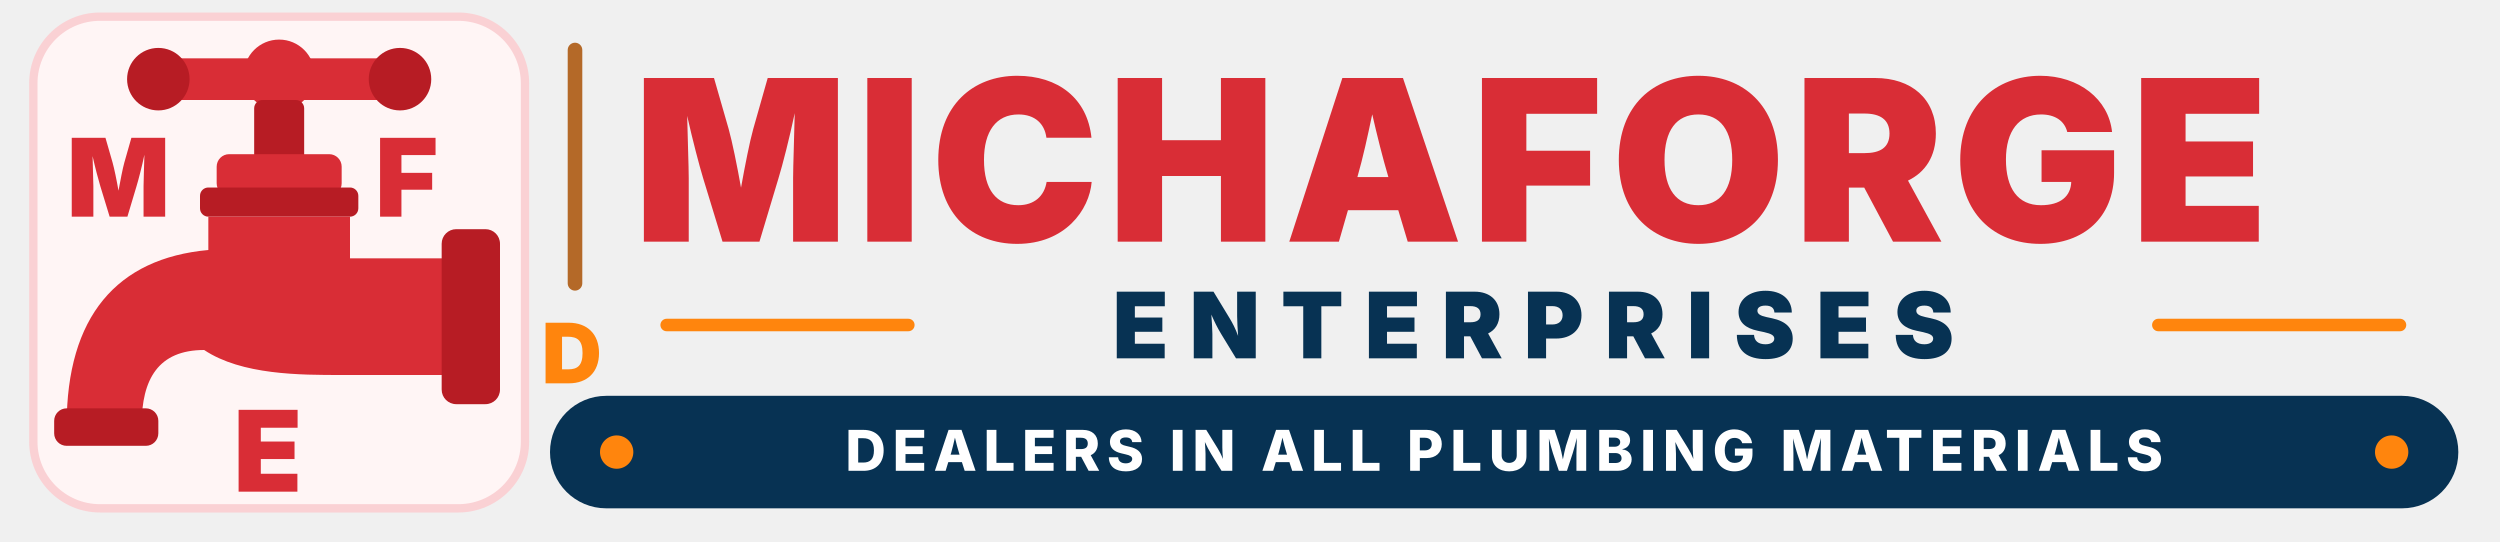
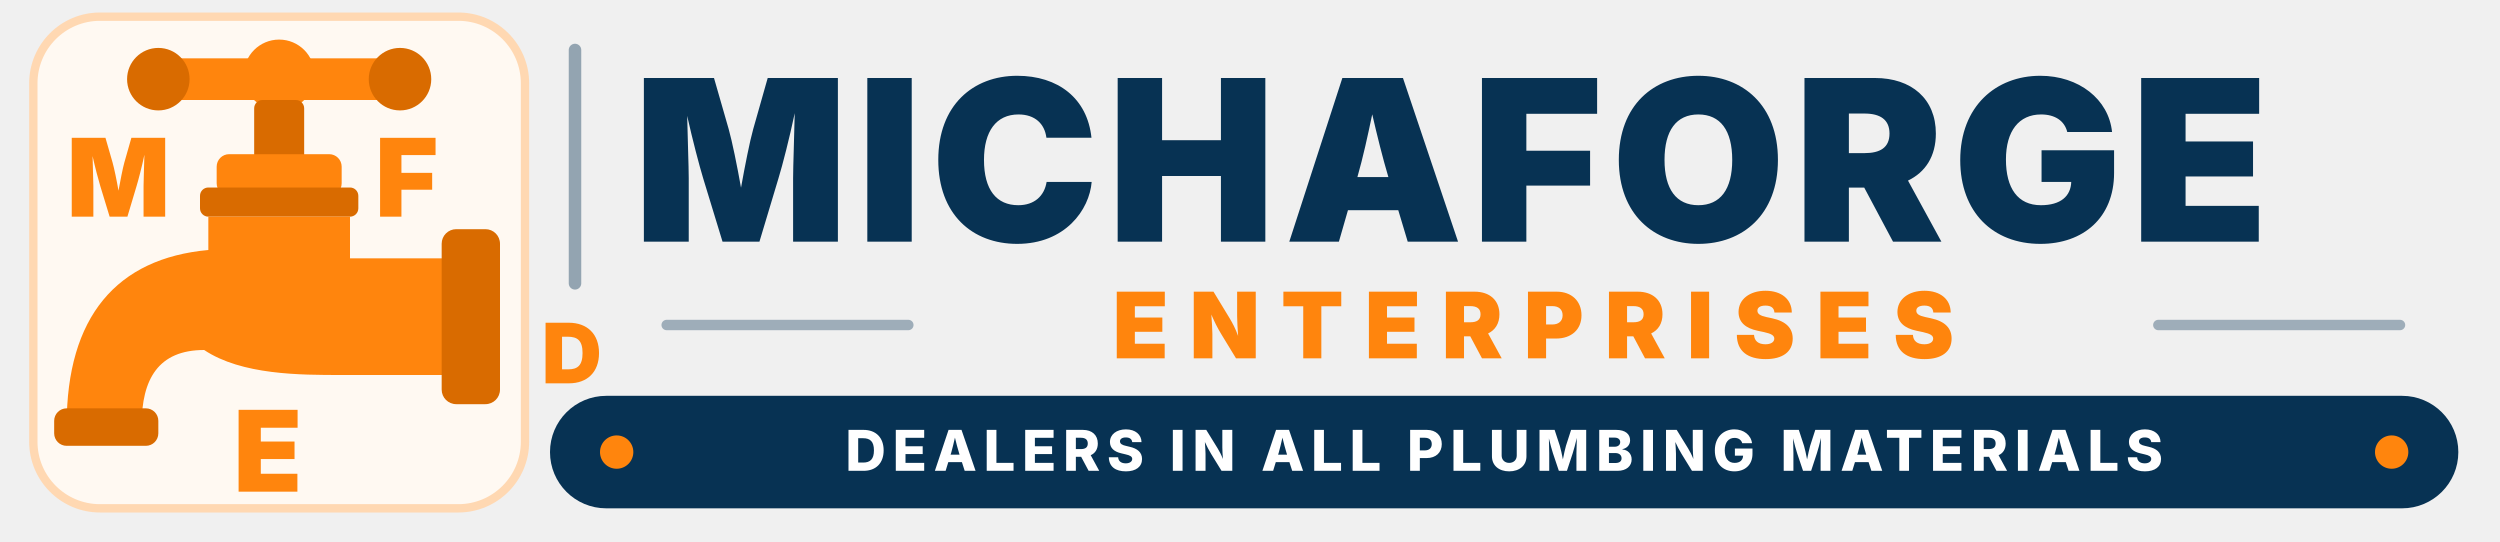
<svg xmlns="http://www.w3.org/2000/svg" viewBox="0 0 600 130" width="100%" height="100%">
  <g transform="translate(8, 4)">
-     <rect x="0" y="0" width="118" height="118" rx="16" fill="#FFF5F5" stroke="#FAD1D4" stroke-width="2" />
-     <rect x="30" y="10" width="58" height="10" rx="5" fill="#D92D36" />
-     <circle cx="30" cy="15" r="7.5" fill="#B71C24" />
-     <circle cx="88" cy="15" r="7.5" fill="#B71C24" />
-     <circle cx="59" cy="14" r="8.5" fill="#D92D36" />
-     <rect x="53" y="20" width="12" height="16" rx="2" fill="#B71C24" />
-     <rect x="44" y="33" width="30" height="10" rx="3" fill="#D92D36" />
-     <rect x="40" y="41" width="38" height="7" rx="2" fill="#B71C24" />
-     <path d="M 42 48 L 76 48 L 76 58 L 104 58 L 104 86 L 74 86 C 64 86, 50 86, 41 80 C 30 80, 26 87, 26 98 L 8 98 C 8 72, 20 58, 42 56 Z" fill="#D92D36" />
-     <rect x="98" y="51" width="14" height="42" rx="3.5" fill="#B71C24" />
-     <rect x="5" y="94" width="25" height="9" rx="3" fill="#B71C24" />
-     <text x="8" y="48" font-family="'Inter', 'Arial Black', system-ui, sans-serif" font-weight="900" font-size="26" fill="#D92D36">M</text>
-     <text x="82" y="48" font-family="'Inter', 'Arial Black', system-ui, sans-serif" font-weight="900" font-size="26" fill="#D92D36">F</text>
-     <text x="48" y="114" font-family="'Inter', 'Arial Black', system-ui, sans-serif" font-weight="900" font-size="27" fill="#D92D36">E</text>
+     <rect x="0" y="0" width="118" height="118" rx="16" fill="#FFF9F2" stroke="#FFD8B2" stroke-width="2" />
+     <rect x="30" y="10" width="58" height="10" rx="5" fill="#FF850D" />
+     <circle cx="30" cy="15" r="7.5" fill="#D96B00" />
+     <circle cx="88" cy="15" r="7.5" fill="#D96B00" />
+     <circle cx="59" cy="14" r="8.5" fill="#FF850D" />
+     <rect x="53" y="20" width="12" height="16" rx="2" fill="#D96B00" />
+     <rect x="44" y="33" width="30" height="10" rx="3" fill="#FF850D" />
+     <rect x="40" y="41" width="38" height="7" rx="2" fill="#D96B00" />
+     <path d="M 42 48 L 76 48 L 76 58 L 104 58 L 104 86 L 74 86 C 64 86, 50 86, 41 80 C 30 80, 26 87, 26 98 L 8 98 C 8 72, 20 58, 42 56 Z" fill="#FF850D" />
+     <rect x="98" y="51" width="14" height="42" rx="3.5" fill="#D96B00" />
+     <rect x="5" y="94" width="25" height="9" rx="3" fill="#D96B00" />
+     <text x="8" y="48" font-family="'Inter', 'Arial Black', system-ui, sans-serif" font-weight="900" font-size="26" fill="#FF850D">M</text>
+     <text x="82" y="48" font-family="'Inter', 'Arial Black', system-ui, sans-serif" font-weight="900" font-size="26" fill="#FF850D">F</text>
+     <text x="48" y="114" font-family="'Inter', 'Arial Black', system-ui, sans-serif" font-weight="900" font-size="27" fill="#FF850D">E</text>
  </g>
-   <line x1="138" y1="12" x2="138" y2="68" stroke="#B46928" stroke-width="3.5" stroke-linecap="round" />
+   <line x1="138" y1="12" x2="138" y2="68" stroke="#073253" stroke-width="3" stroke-linecap="round" opacity="0.4" />
  <text x="130" y="92" font-family="'Inter', system-ui, sans-serif" font-weight="900" font-size="20" fill="#FF850D">D</text>
-   <text x="152" y="58" font-family="'Inter', 'Arial Black', system-ui, sans-serif" font-weight="900" font-size="54" letter-spacing="2" fill="#D92D36">MICHAFORGE</text>
-   <line x1="160" y1="78" x2="218" y2="78" stroke="#FF850D" stroke-width="3" stroke-linecap="round" />
-   <text x="368" y="86" text-anchor="middle" font-family="'Inter', 'Arial Black', system-ui, sans-serif" font-weight="900" font-size="22" letter-spacing="5" fill="#073253">ENTERPRISES</text>
-   <line x1="518" y1="78" x2="576" y2="78" stroke="#FF850D" stroke-width="3" stroke-linecap="round" />
+   <text x="152" y="58" font-family="'Inter', 'Arial Black', system-ui, sans-serif" font-weight="900" font-size="54" letter-spacing="2" fill="#073253">MICHAFORGE</text>
+   <line x1="160" y1="78" x2="218" y2="78" stroke="#073253" stroke-width="2.5" stroke-linecap="round" opacity="0.35" />
+   <text x="368" y="86" text-anchor="middle" font-family="'Inter', 'Arial Black', system-ui, sans-serif" font-weight="900" font-size="22" letter-spacing="5" fill="#FF850D">ENTERPRISES</text>
+   <line x1="518" y1="78" x2="576" y2="78" stroke="#073253" stroke-width="2.5" stroke-linecap="round" opacity="0.35" />
  <rect x="132" y="95" width="458" height="27" rx="13.5" fill="#073253" />
  <circle cx="148" cy="108.5" r="4" fill="#FF850D" />
  <text x="361" y="113" text-anchor="middle" font-family="'Inter', system-ui, sans-serif" font-weight="800" font-size="13.5" letter-spacing="1.6" fill="#FFFFFF">DEALERS IN ALL PLUMBING MATERIALS</text>
  <circle cx="574" cy="108.5" r="4" fill="#FF850D" />
</svg>
